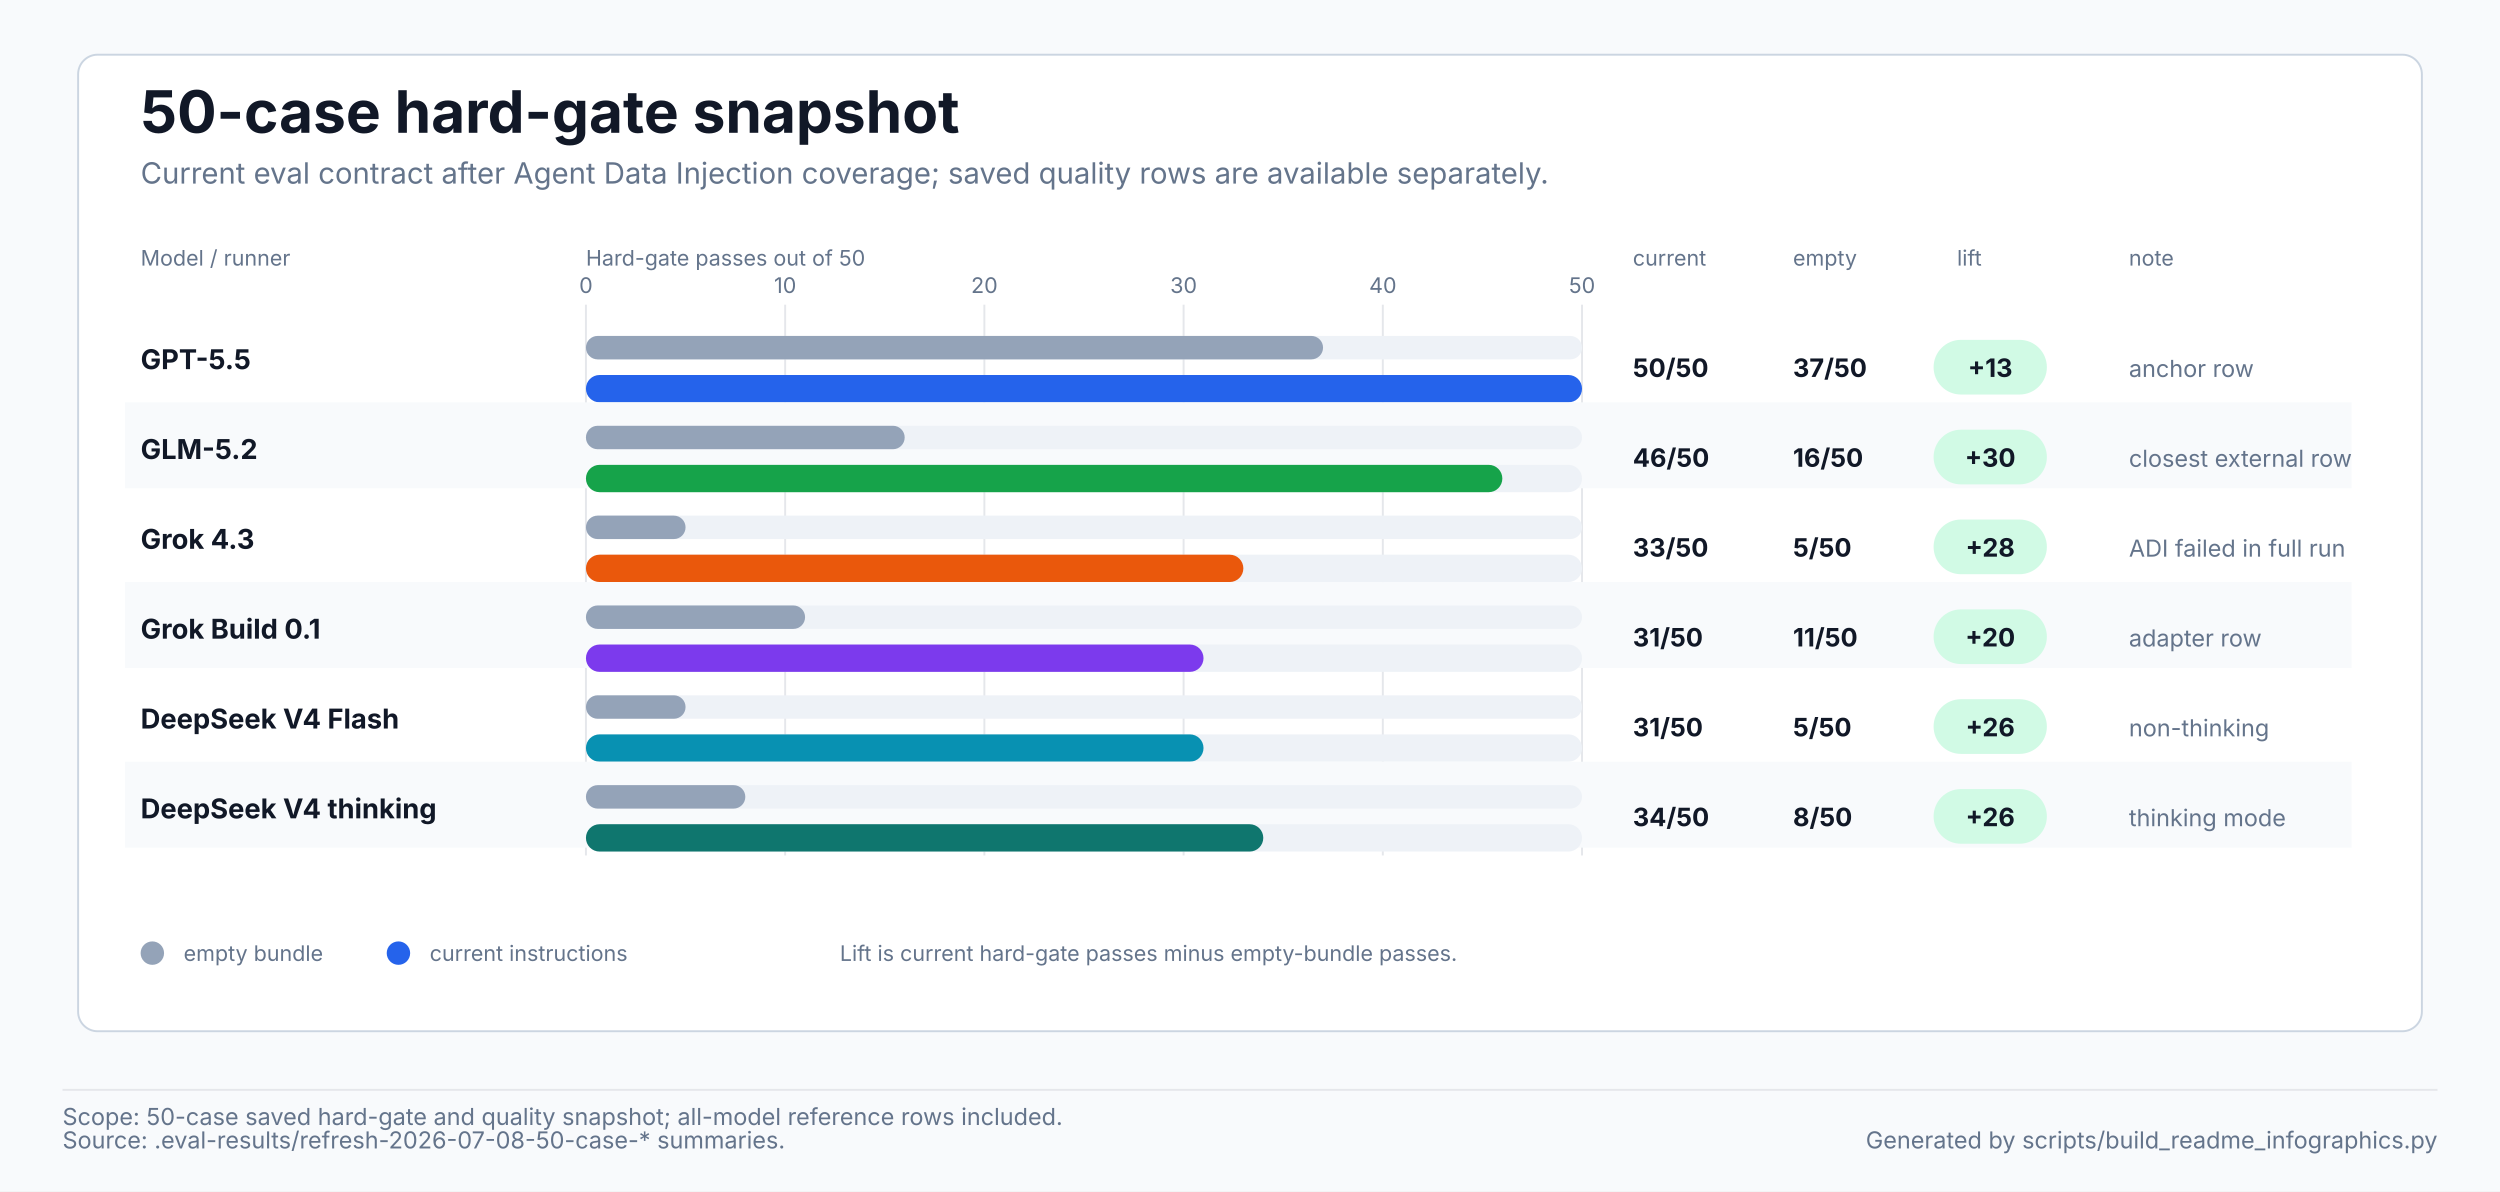
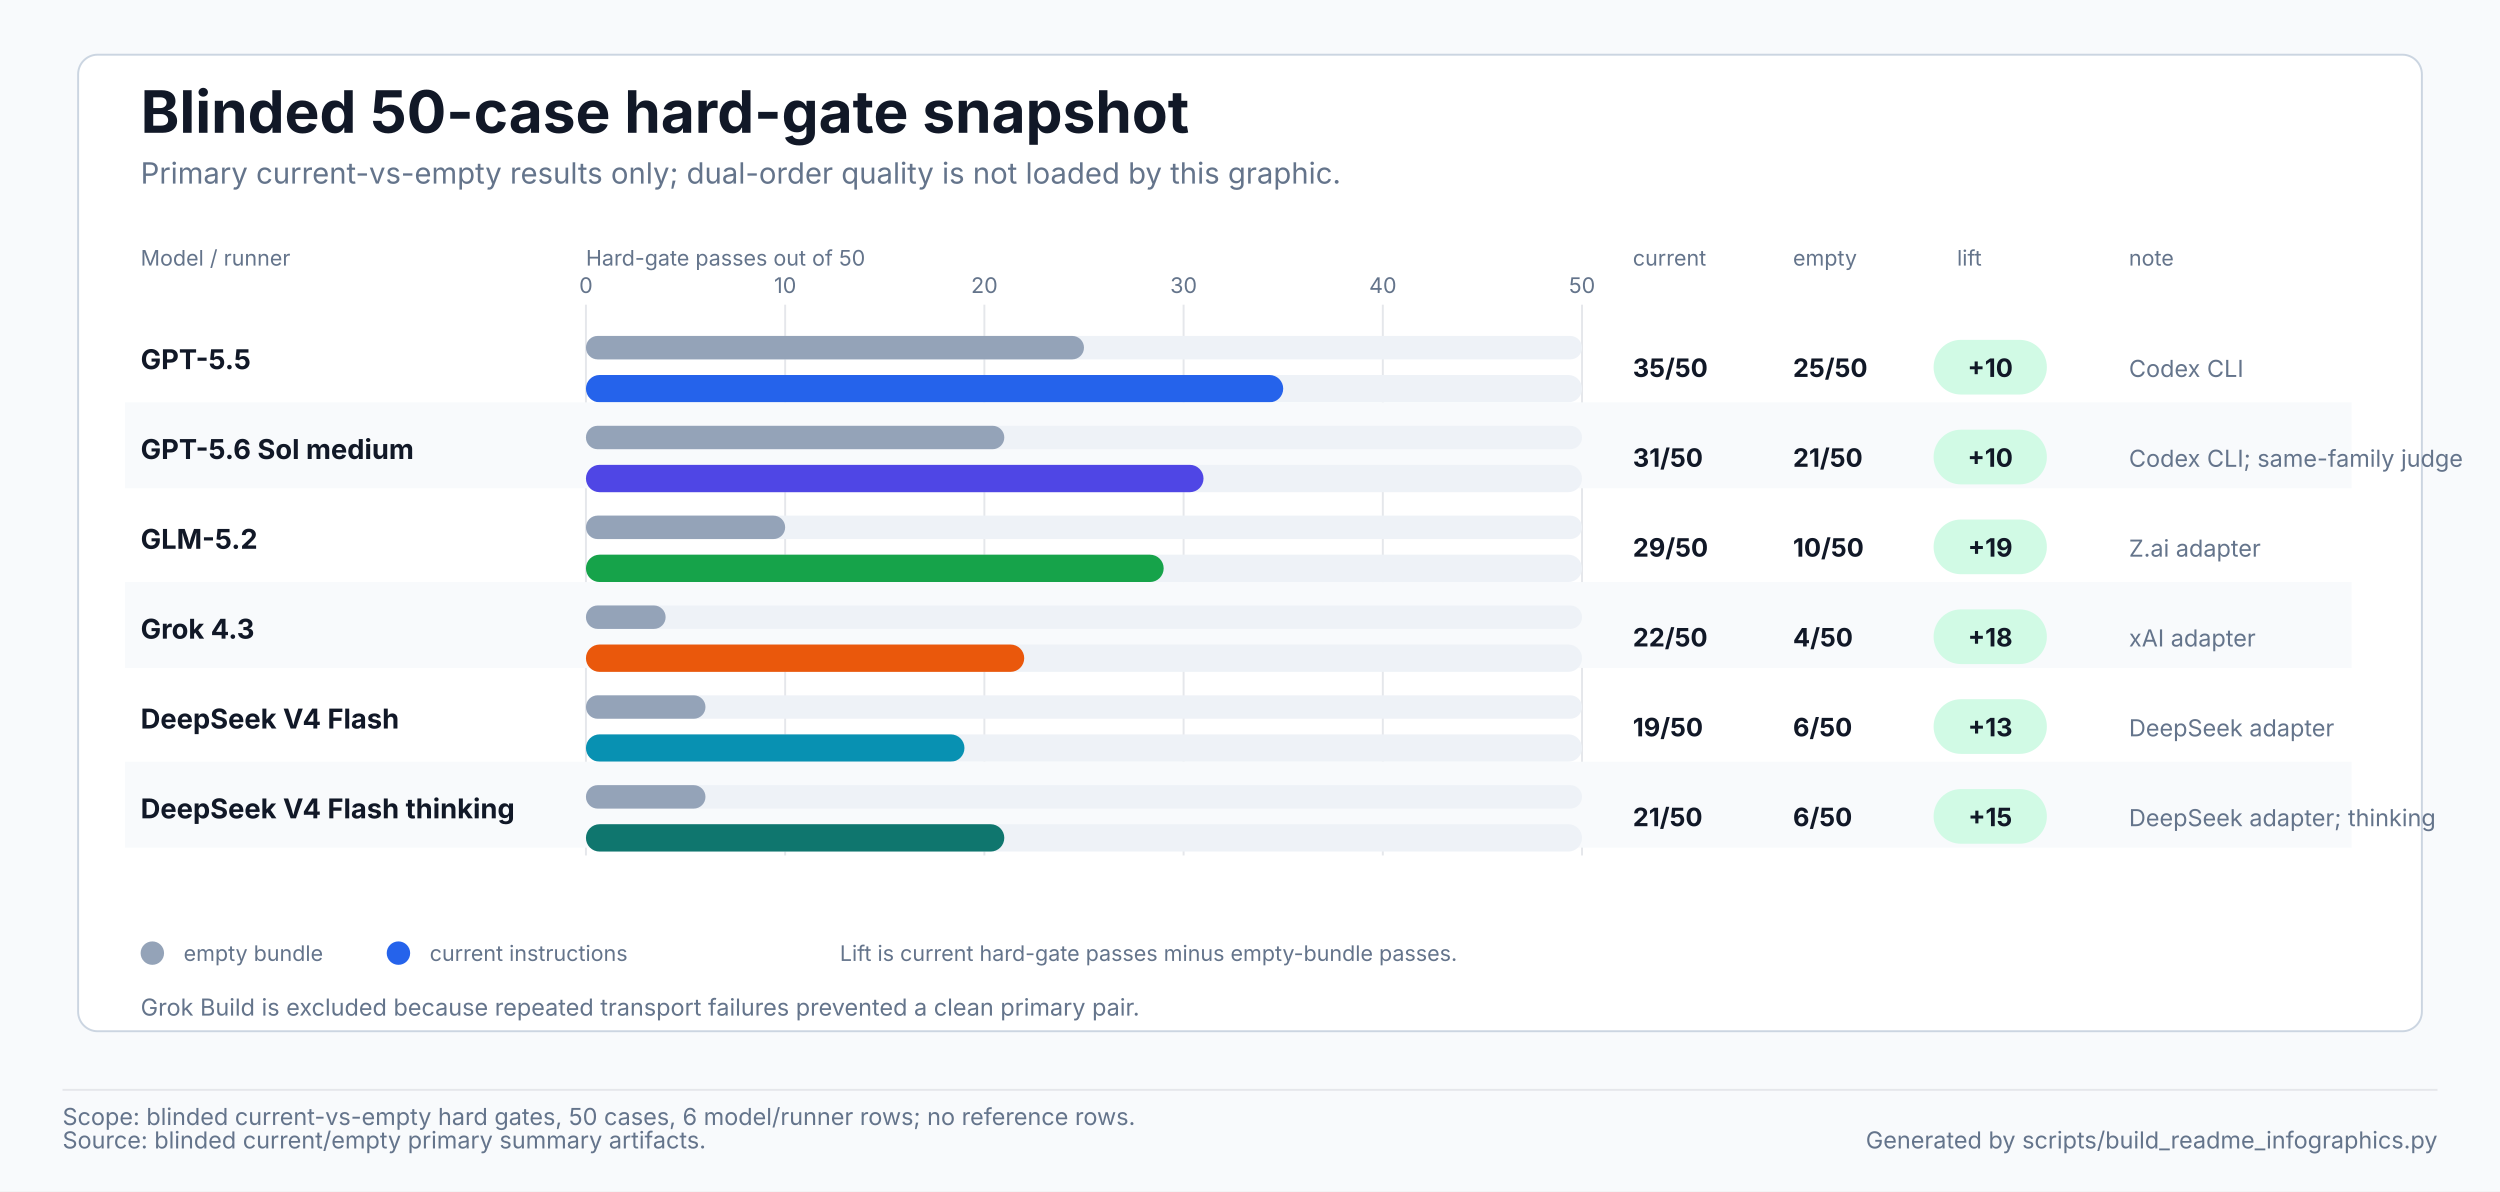
<svg xmlns="http://www.w3.org/2000/svg" width="1280" height="610" viewBox="0 0 1280 610" role="img" aria-labelledby="title desc">
  <style>
text{font-family:-apple-system,BlinkMacSystemFont,'Segoe UI',sans-serif;letter-spacing:0}
.title{font-size:30px;font-weight:700;fill:#111827}
.subtitle{font-size:15px;fill:#64748b}
.label{font-size:14px;font-weight:700;fill:#111827}
.small{font-size:12px;fill:#64748b}
.value{font-size:13px;font-weight:700;fill:#111827}
.axis{font-size:11px;fill:#64748b}
.cell{font-size:11px;font-weight:700;fill:#111827}
</style>
  <rect x="0" y="0" width="1280" height="610" fill="#f8fafc" />
  <rect x="40.0" y="28.0" width="1200.0" height="500.0" rx="10.0" fill="#ffffff" stroke="#cbd5e1" />
-   <text x="72.0" y="68.0" class="title">50-case hard-gate snapshot</text>
-   <text x="72.0" y="94.0" class="subtitle">Current eval contract after Agent Data Injection coverage; saved quality rows are available separately.</text>
+   <text x="72.0" y="68.0" class="title">Blinded 50-case hard-gate snapshot</text>
+   <text x="72.0" y="94.0" class="subtitle">Primary current-vs-empty results only; dual-order quality is not loaded by this graphic.</text>
  <text x="72.0" y="136.0" class="axis">Model / runner</text>
  <text x="300.0" y="136.0" class="axis">Hard-gate passes out of 50</text>
  <text x="836.0" y="136.0" class="axis">current</text>
  <text x="918.0" y="136.0" class="axis">empty</text>
  <text x="1002.0" y="136.0" class="axis">lift</text>
  <text x="1090.0" y="136.0" class="axis">note</text>
  <line x1="300.0" y1="156.0" x2="300.0" y2="438.0" stroke="#e5e7eb" stroke-width="1" />
  <text x="300.0" y="150.0" class="axis" text-anchor="middle">0</text>
  <line x1="402.0" y1="156.0" x2="402.0" y2="438.0" stroke="#e5e7eb" stroke-width="1" />
  <text x="402.0" y="150.0" class="axis" text-anchor="middle">10</text>
  <line x1="504.0" y1="156.0" x2="504.0" y2="438.0" stroke="#e5e7eb" stroke-width="1" />
  <text x="504.0" y="150.0" class="axis" text-anchor="middle">20</text>
  <line x1="606.0" y1="156.0" x2="606.0" y2="438.0" stroke="#e5e7eb" stroke-width="1" />
  <text x="606.0" y="150.0" class="axis" text-anchor="middle">30</text>
  <line x1="708.0" y1="156.0" x2="708.0" y2="438.0" stroke="#e5e7eb" stroke-width="1" />
  <text x="708.0" y="150.0" class="axis" text-anchor="middle">40</text>
  <line x1="810.0" y1="156.0" x2="810.0" y2="438.0" stroke="#e5e7eb" stroke-width="1" />
  <text x="810.0" y="150.0" class="axis" text-anchor="middle">50</text>
  <text x="72.0" y="189.0" class="label">GPT-5.5</text>
  <rect x="300.0" y="172.0" width="510.0" height="12.0" rx="6.0" fill="#eef2f7" />
-   <rect x="300.0" y="172.0" width="377.4" height="12.0" rx="6.0" fill="#94a3b8" />
+   <rect x="300.0" y="172.0" width="255.0" height="12.0" rx="6.0" fill="#94a3b8" />
  <rect x="300.0" y="192.0" width="510.0" height="14.0" rx="7.0" fill="#eef2f7" />
-   <rect x="300.0" y="192.0" width="510.0" height="14.0" rx="7.0" fill="#2563eb" />
-   <text x="836.0" y="193.0" class="value">50/50</text>
-   <text x="918.0" y="193.0" class="value">37/50</text>
+   <rect x="300.0" y="192.0" width="357.0" height="14.0" rx="7.0" fill="#2563eb" />
+   <text x="836.0" y="193.0" class="value">35/50</text>
+   <text x="918.0" y="193.0" class="value">25/50</text>
  <rect x="990.0" y="174.0" width="58.0" height="28.0" rx="14.0" fill="#d1fae5" />
-   <text x="1019.0" y="193.0" class="value" text-anchor="middle">+13</text>
-   <text x="1090.0" y="193.0" class="small">anchor row</text>
+   <text x="1019.0" y="193.0" class="value" text-anchor="middle">+10</text>
+   <text x="1090.0" y="193.0" class="small">Codex CLI</text>
  <rect x="64.0" y="206.0" width="1140.0" height="44.0" rx="0.0" fill="#f8fafc" />
-   <text x="72.0" y="235.0" class="label">GLM-5.2</text>
+   <text x="72.0" y="235.0" class="label">GPT-5.6 Sol medium</text>
  <rect x="300.0" y="218.0" width="510.0" height="12.0" rx="6.0" fill="#eef2f7" />
-   <rect x="300.0" y="218.0" width="163.2" height="12.0" rx="6.0" fill="#94a3b8" />
+   <rect x="300.0" y="218.0" width="214.2" height="12.0" rx="6.0" fill="#94a3b8" />
  <rect x="300.0" y="238.0" width="510.0" height="14.0" rx="7.0" fill="#eef2f7" />
-   <rect x="300.0" y="238.0" width="469.2" height="14.0" rx="7.0" fill="#16a34a" />
-   <text x="836.0" y="239.0" class="value">46/50</text>
-   <text x="918.0" y="239.0" class="value">16/50</text>
+   <rect x="300.0" y="238.0" width="316.2" height="14.0" rx="7.0" fill="#4f46e5" />
+   <text x="836.0" y="239.0" class="value">31/50</text>
+   <text x="918.0" y="239.0" class="value">21/50</text>
  <rect x="990.0" y="220.0" width="58.0" height="28.0" rx="14.0" fill="#d1fae5" />
-   <text x="1019.0" y="239.0" class="value" text-anchor="middle">+30</text>
-   <text x="1090.0" y="239.0" class="small">closest external row</text>
-   <text x="72.0" y="281.0" class="label">Grok 4.3</text>
+   <text x="1019.0" y="239.0" class="value" text-anchor="middle">+10</text>
+   <text x="1090.0" y="239.0" class="small">Codex CLI; same-family judge</text>
+   <text x="72.0" y="281.0" class="label">GLM-5.2</text>
  <rect x="300.0" y="264.0" width="510.0" height="12.0" rx="6.0" fill="#eef2f7" />
-   <rect x="300.0" y="264.0" width="51.0" height="12.0" rx="6.0" fill="#94a3b8" />
+   <rect x="300.0" y="264.0" width="102.0" height="12.0" rx="6.0" fill="#94a3b8" />
  <rect x="300.0" y="284.0" width="510.0" height="14.0" rx="7.0" fill="#eef2f7" />
-   <rect x="300.0" y="284.0" width="336.6" height="14.0" rx="7.0" fill="#ea580c" />
-   <text x="836.0" y="285.0" class="value">33/50</text>
-   <text x="918.0" y="285.0" class="value">5/50</text>
+   <rect x="300.0" y="284.0" width="295.8" height="14.0" rx="7.0" fill="#16a34a" />
+   <text x="836.0" y="285.0" class="value">29/50</text>
+   <text x="918.0" y="285.0" class="value">10/50</text>
  <rect x="990.0" y="266.0" width="58.0" height="28.0" rx="14.0" fill="#d1fae5" />
-   <text x="1019.0" y="285.0" class="value" text-anchor="middle">+28</text>
-   <text x="1090.0" y="285.0" class="small">ADI failed in full run</text>
+   <text x="1019.0" y="285.0" class="value" text-anchor="middle">+19</text>
+   <text x="1090.0" y="285.0" class="small">Z.ai adapter</text>
  <rect x="64.0" y="298.0" width="1140.0" height="44.0" rx="0.0" fill="#f8fafc" />
-   <text x="72.0" y="327.0" class="label">Grok Build 0.1</text>
+   <text x="72.0" y="327.0" class="label">Grok 4.3</text>
  <rect x="300.0" y="310.0" width="510.0" height="12.0" rx="6.0" fill="#eef2f7" />
-   <rect x="300.0" y="310.0" width="112.2" height="12.0" rx="6.0" fill="#94a3b8" />
+   <rect x="300.0" y="310.0" width="40.8" height="12.0" rx="6.0" fill="#94a3b8" />
  <rect x="300.0" y="330.0" width="510.0" height="14.0" rx="7.0" fill="#eef2f7" />
-   <rect x="300.0" y="330.0" width="316.2" height="14.0" rx="7.0" fill="#7c3aed" />
-   <text x="836.0" y="331.0" class="value">31/50</text>
-   <text x="918.0" y="331.0" class="value">11/50</text>
+   <rect x="300.0" y="330.0" width="224.4" height="14.0" rx="7.0" fill="#ea580c" />
+   <text x="836.0" y="331.0" class="value">22/50</text>
+   <text x="918.0" y="331.0" class="value">4/50</text>
  <rect x="990.0" y="312.0" width="58.0" height="28.0" rx="14.0" fill="#d1fae5" />
-   <text x="1019.0" y="331.0" class="value" text-anchor="middle">+20</text>
-   <text x="1090.0" y="331.0" class="small">adapter row</text>
+   <text x="1019.0" y="331.0" class="value" text-anchor="middle">+18</text>
+   <text x="1090.0" y="331.0" class="small">xAI adapter</text>
  <text x="72.0" y="373.0" class="label">DeepSeek V4 Flash</text>
  <rect x="300.0" y="356.0" width="510.0" height="12.0" rx="6.0" fill="#eef2f7" />
-   <rect x="300.0" y="356.0" width="51.0" height="12.0" rx="6.0" fill="#94a3b8" />
+   <rect x="300.0" y="356.0" width="61.2" height="12.0" rx="6.0" fill="#94a3b8" />
  <rect x="300.0" y="376.0" width="510.0" height="14.0" rx="7.0" fill="#eef2f7" />
-   <rect x="300.0" y="376.0" width="316.2" height="14.0" rx="7.0" fill="#0891b2" />
-   <text x="836.0" y="377.0" class="value">31/50</text>
-   <text x="918.0" y="377.0" class="value">5/50</text>
+   <rect x="300.0" y="376.0" width="193.8" height="14.0" rx="7.0" fill="#0891b2" />
+   <text x="836.0" y="377.0" class="value">19/50</text>
+   <text x="918.0" y="377.0" class="value">6/50</text>
  <rect x="990.0" y="358.0" width="58.0" height="28.0" rx="14.0" fill="#d1fae5" />
-   <text x="1019.0" y="377.0" class="value" text-anchor="middle">+26</text>
-   <text x="1090.0" y="377.0" class="small">non-thinking</text>
+   <text x="1019.0" y="377.0" class="value" text-anchor="middle">+13</text>
+   <text x="1090.0" y="377.0" class="small">DeepSeek adapter</text>
  <rect x="64.0" y="390.0" width="1140.0" height="44.0" rx="0.0" fill="#f8fafc" />
-   <text x="72.0" y="419.0" class="label">DeepSeek V4 thinking</text>
+   <text x="72.0" y="419.0" class="label">DeepSeek V4 Flash thinking</text>
  <rect x="300.0" y="402.0" width="510.0" height="12.0" rx="6.0" fill="#eef2f7" />
-   <rect x="300.0" y="402.0" width="81.6" height="12.0" rx="6.0" fill="#94a3b8" />
+   <rect x="300.0" y="402.0" width="61.2" height="12.0" rx="6.0" fill="#94a3b8" />
  <rect x="300.0" y="422.0" width="510.0" height="14.0" rx="7.0" fill="#eef2f7" />
-   <rect x="300.0" y="422.0" width="346.8" height="14.0" rx="7.0" fill="#0f766e" />
-   <text x="836.0" y="423.0" class="value">34/50</text>
-   <text x="918.0" y="423.0" class="value">8/50</text>
+   <rect x="300.0" y="422.0" width="214.2" height="14.0" rx="7.0" fill="#0f766e" />
+   <text x="836.0" y="423.0" class="value">21/50</text>
+   <text x="918.0" y="423.0" class="value">6/50</text>
  <rect x="990.0" y="404.0" width="58.0" height="28.0" rx="14.0" fill="#d1fae5" />
-   <text x="1019.0" y="423.0" class="value" text-anchor="middle">+26</text>
-   <text x="1090.0" y="423.0" class="small">thinking mode</text>
+   <text x="1019.0" y="423.0" class="value" text-anchor="middle">+15</text>
+   <text x="1090.0" y="423.0" class="small">DeepSeek adapter; thinking</text>
  <circle cx="78.0" cy="488.0" r="7.0" fill="#94a3b8" stroke="#ffffff" stroke-width="2.0" />
  <text x="94.0" y="492.0" class="axis">empty bundle</text>
  <circle cx="204.0" cy="488.0" r="7.0" fill="#2563eb" stroke="#ffffff" stroke-width="2.0" />
  <text x="220.0" y="492.0" class="axis">current instructions</text>
  <text x="430.0" y="492.0" class="axis">Lift is current hard-gate passes minus empty-bundle passes.</text>
+   <text x="72.0" y="520.0" class="small">Grok Build is excluded because repeated transport failures prevented a clean primary pair.</text>
  <line x1="32.0" y1="558.0" x2="1248.0" y2="558.0" stroke="#e5e7eb" stroke-width="1" />
-   <text x="32.0" y="576.0" class="small">Scope: 50-case saved hard-gate and quality snapshot; all-model reference rows included.</text>
-   <text x="32.0" y="588.0" class="small">Source: .eval-results/refresh-2026-07-08-50-case-* summaries.</text>
+   <text x="32.0" y="576.0" class="small">Scope: blinded current-vs-empty hard gates, 50 cases, 6 model/runner rows; no reference rows.</text>
+   <text x="32.0" y="588.0" class="small">Source: blinded current/empty primary summary artifacts.</text>
  <text x="1248.0" y="588.0" class="small" text-anchor="end">Generated by scripts/build_readme_infographics.py</text>
</svg>
